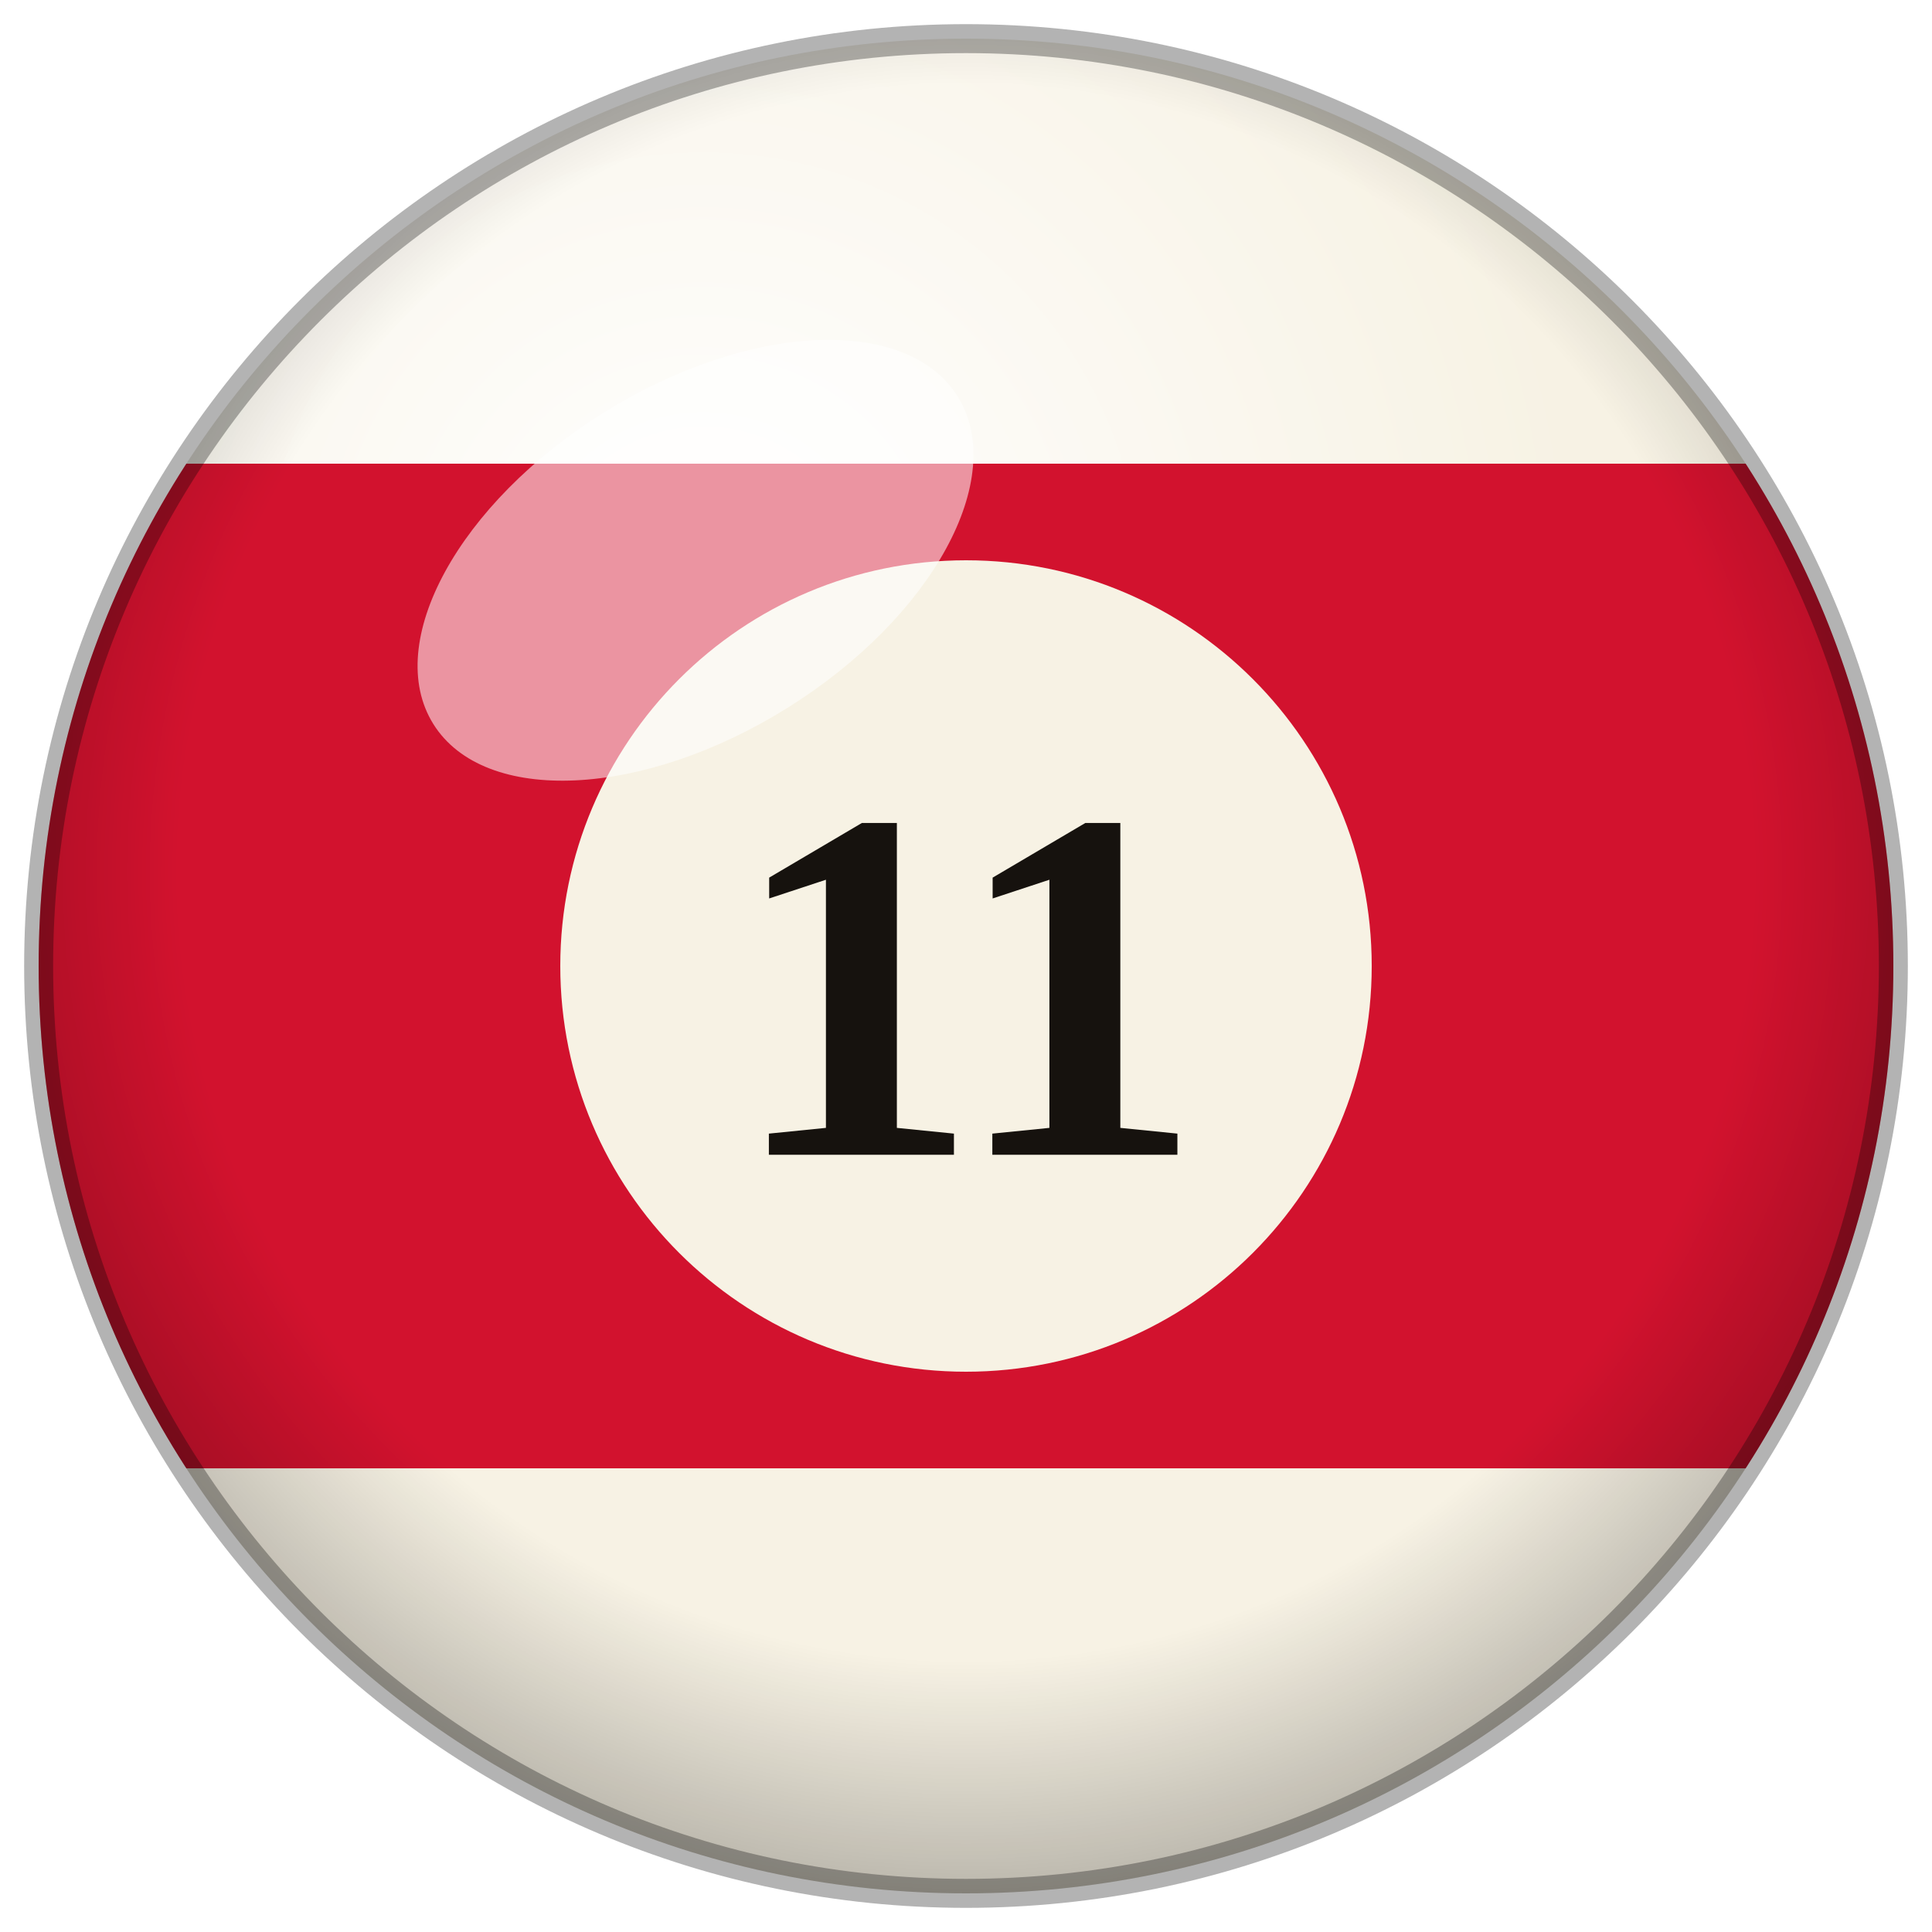
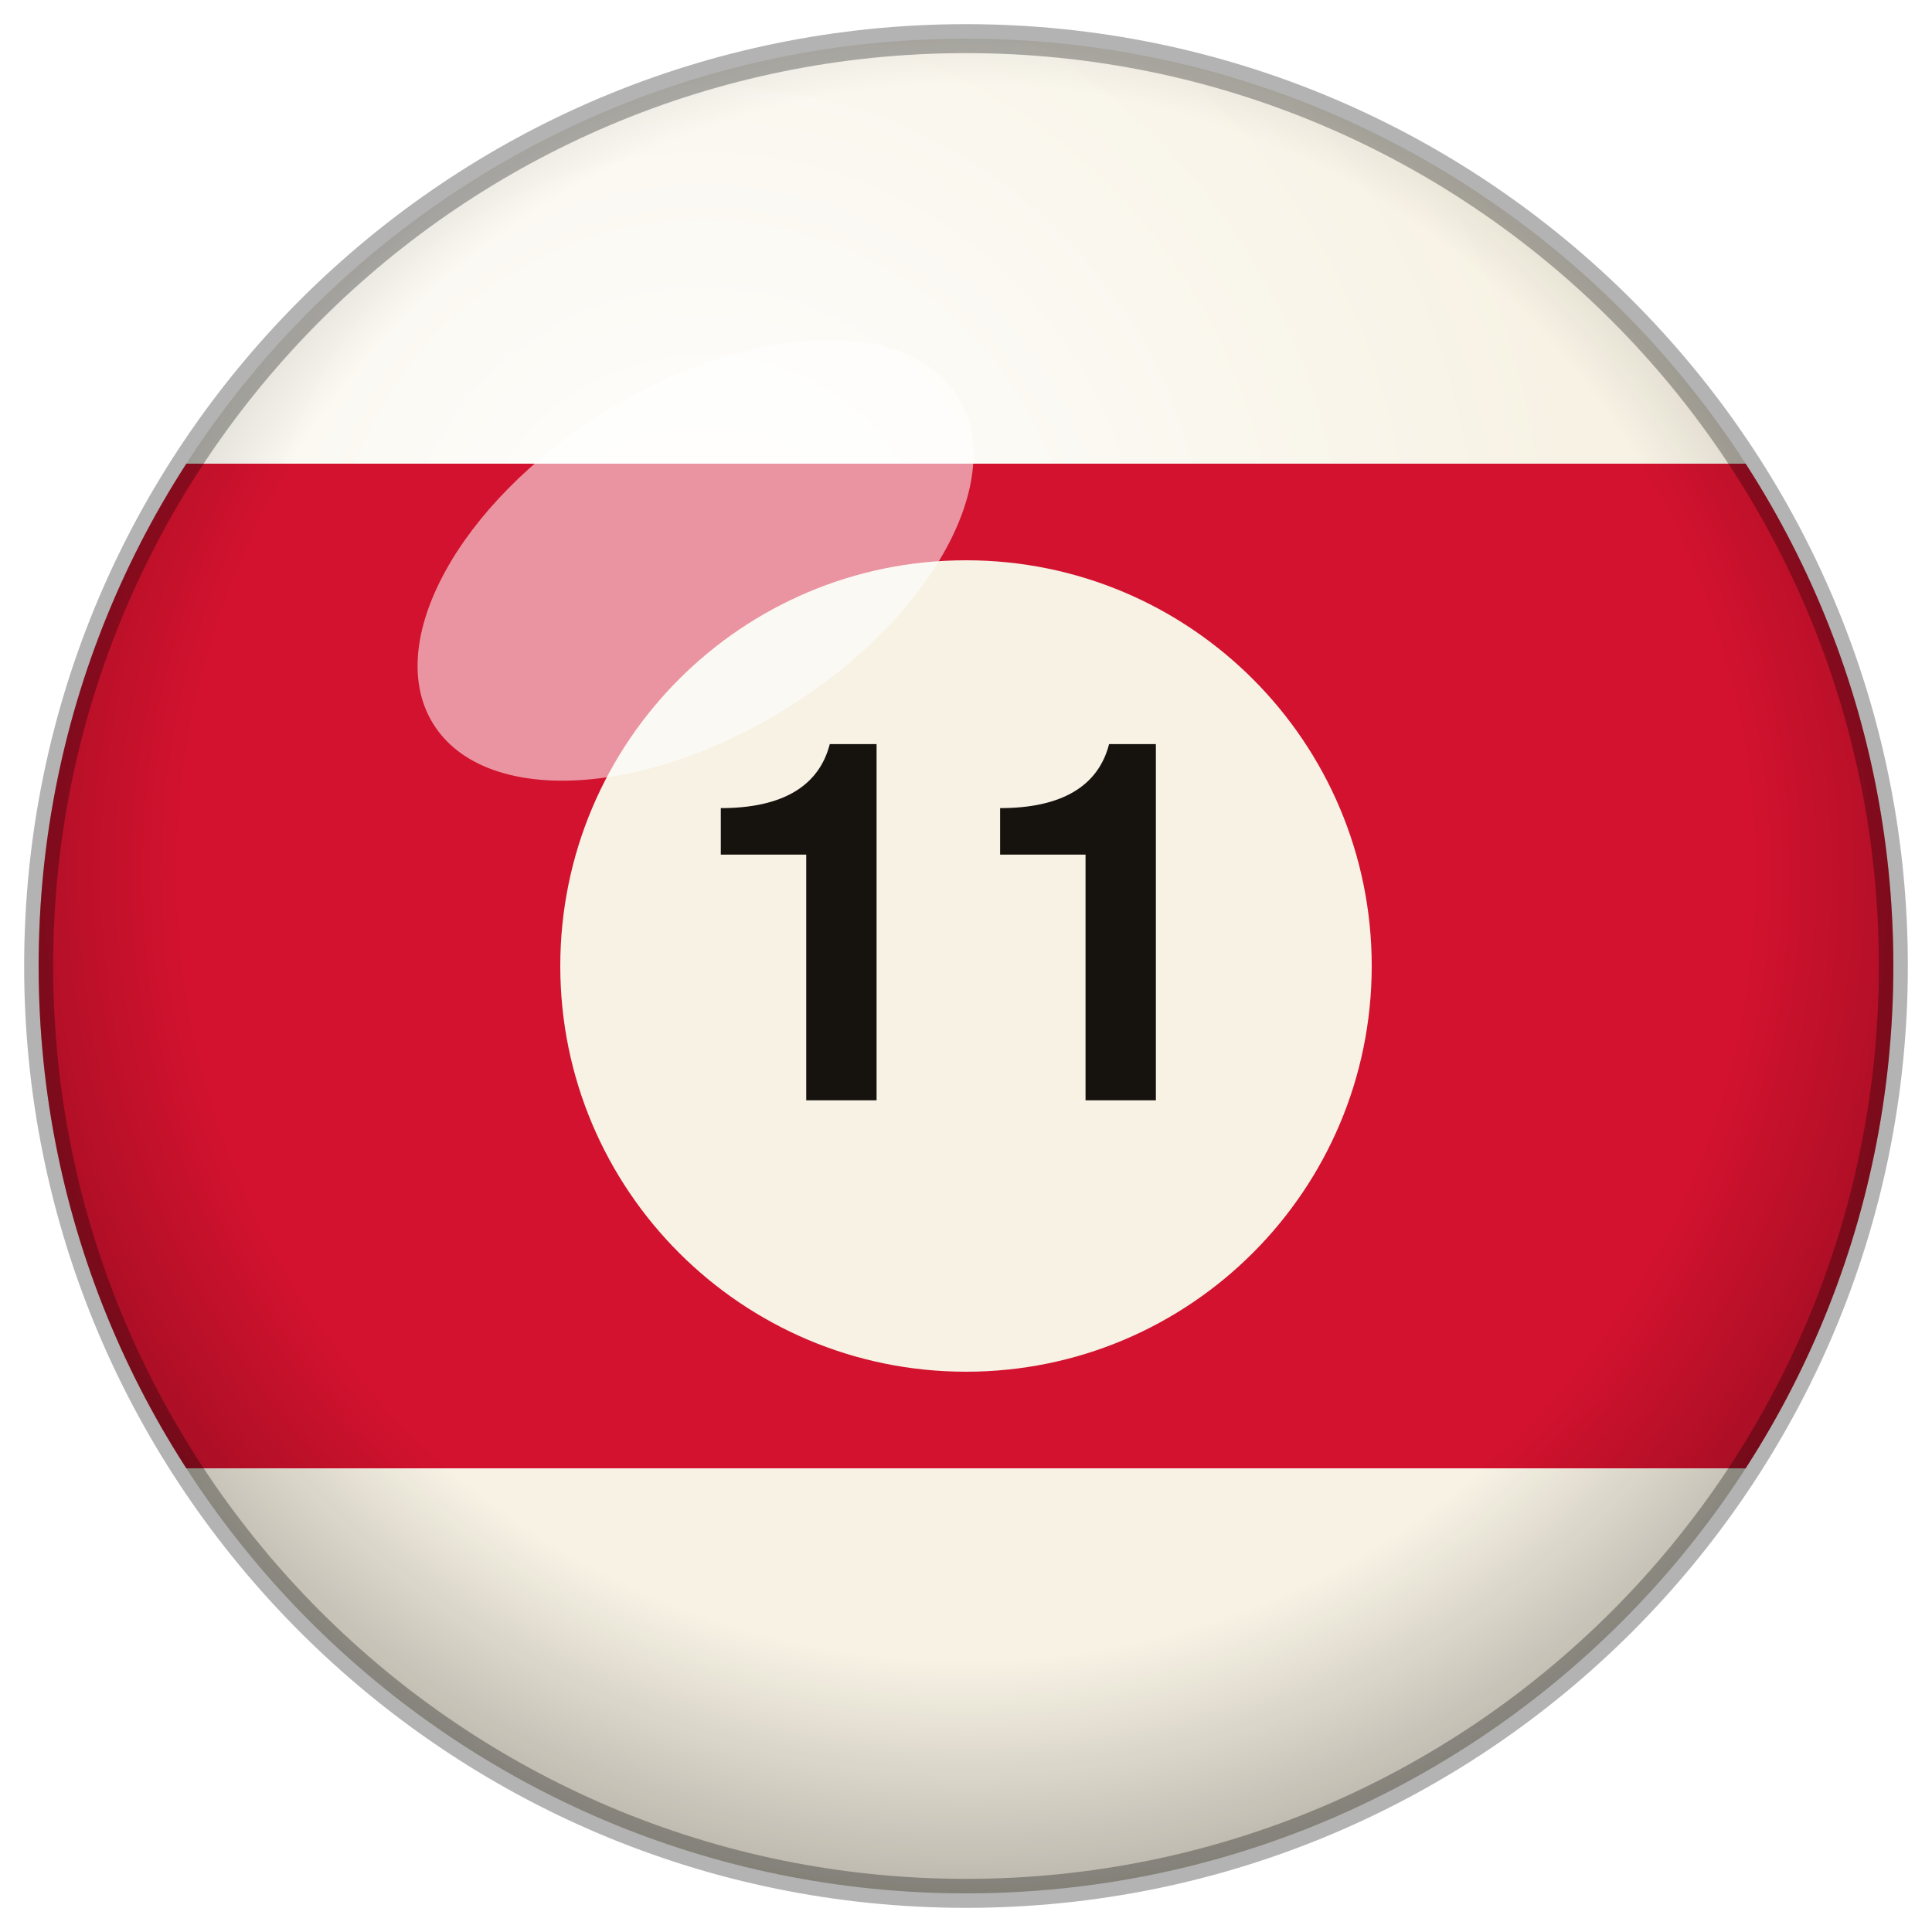
<svg xmlns="http://www.w3.org/2000/svg" viewBox="0 0 100 100">
  <defs>
    <radialGradient id="g" cx="0.36" cy="0.3" r="0.85">
      <stop offset="0" stop-color="rgb(255,255,255)" />
      <stop offset="0.55" stop-color="#f7f2e4" />
      <stop offset="1" stop-color="#f7f2e4" />
    </radialGradient>
    <clipPath id="c">
      <circle cx="50" cy="50" r="48" />
    </clipPath>
    <radialGradient id="s" cx="0.5" cy="0.45" r="0.6">
      <stop offset="0.7" stop-color="rgba(0,0,0,0)" />
      <stop offset="1" stop-color="rgba(0,0,0,0.35)" />
    </radialGradient>
  </defs>
  <circle cx="50" cy="50" r="48" fill="url(#g)" />
  <g clip-path="url(#c)">
    <rect x="0" y="24" width="100" height="52" fill="#d2122e" />
  </g>
  <circle cx="50" cy="50" r="21" fill="#f7f2e4" />
-   <text x="50" y="51" font-family="Georgia, 'Times New Roman', serif" font-size="26" font-weight="bold" fill="#16120e" text-anchor="middle" dominant-baseline="central">11</text>
+   <text x="50" y="51" font-family="Helvetica, Futura, serif" font-size="26" font-weight="800" fill="#16120e" text-anchor="middle" dominant-baseline="central">11</text>
  <circle cx="50" cy="50" r="48" fill="url(#s)" />
  <ellipse cx="36" cy="29" rx="16" ry="9" transform="rotate(-32 36 29)" fill="rgba(255,255,255,0.55)" />
  <circle cx="50" cy="50" r="48" fill="none" stroke="rgba(0,0,0,0.3)" stroke-width="1.5" />
</svg>
